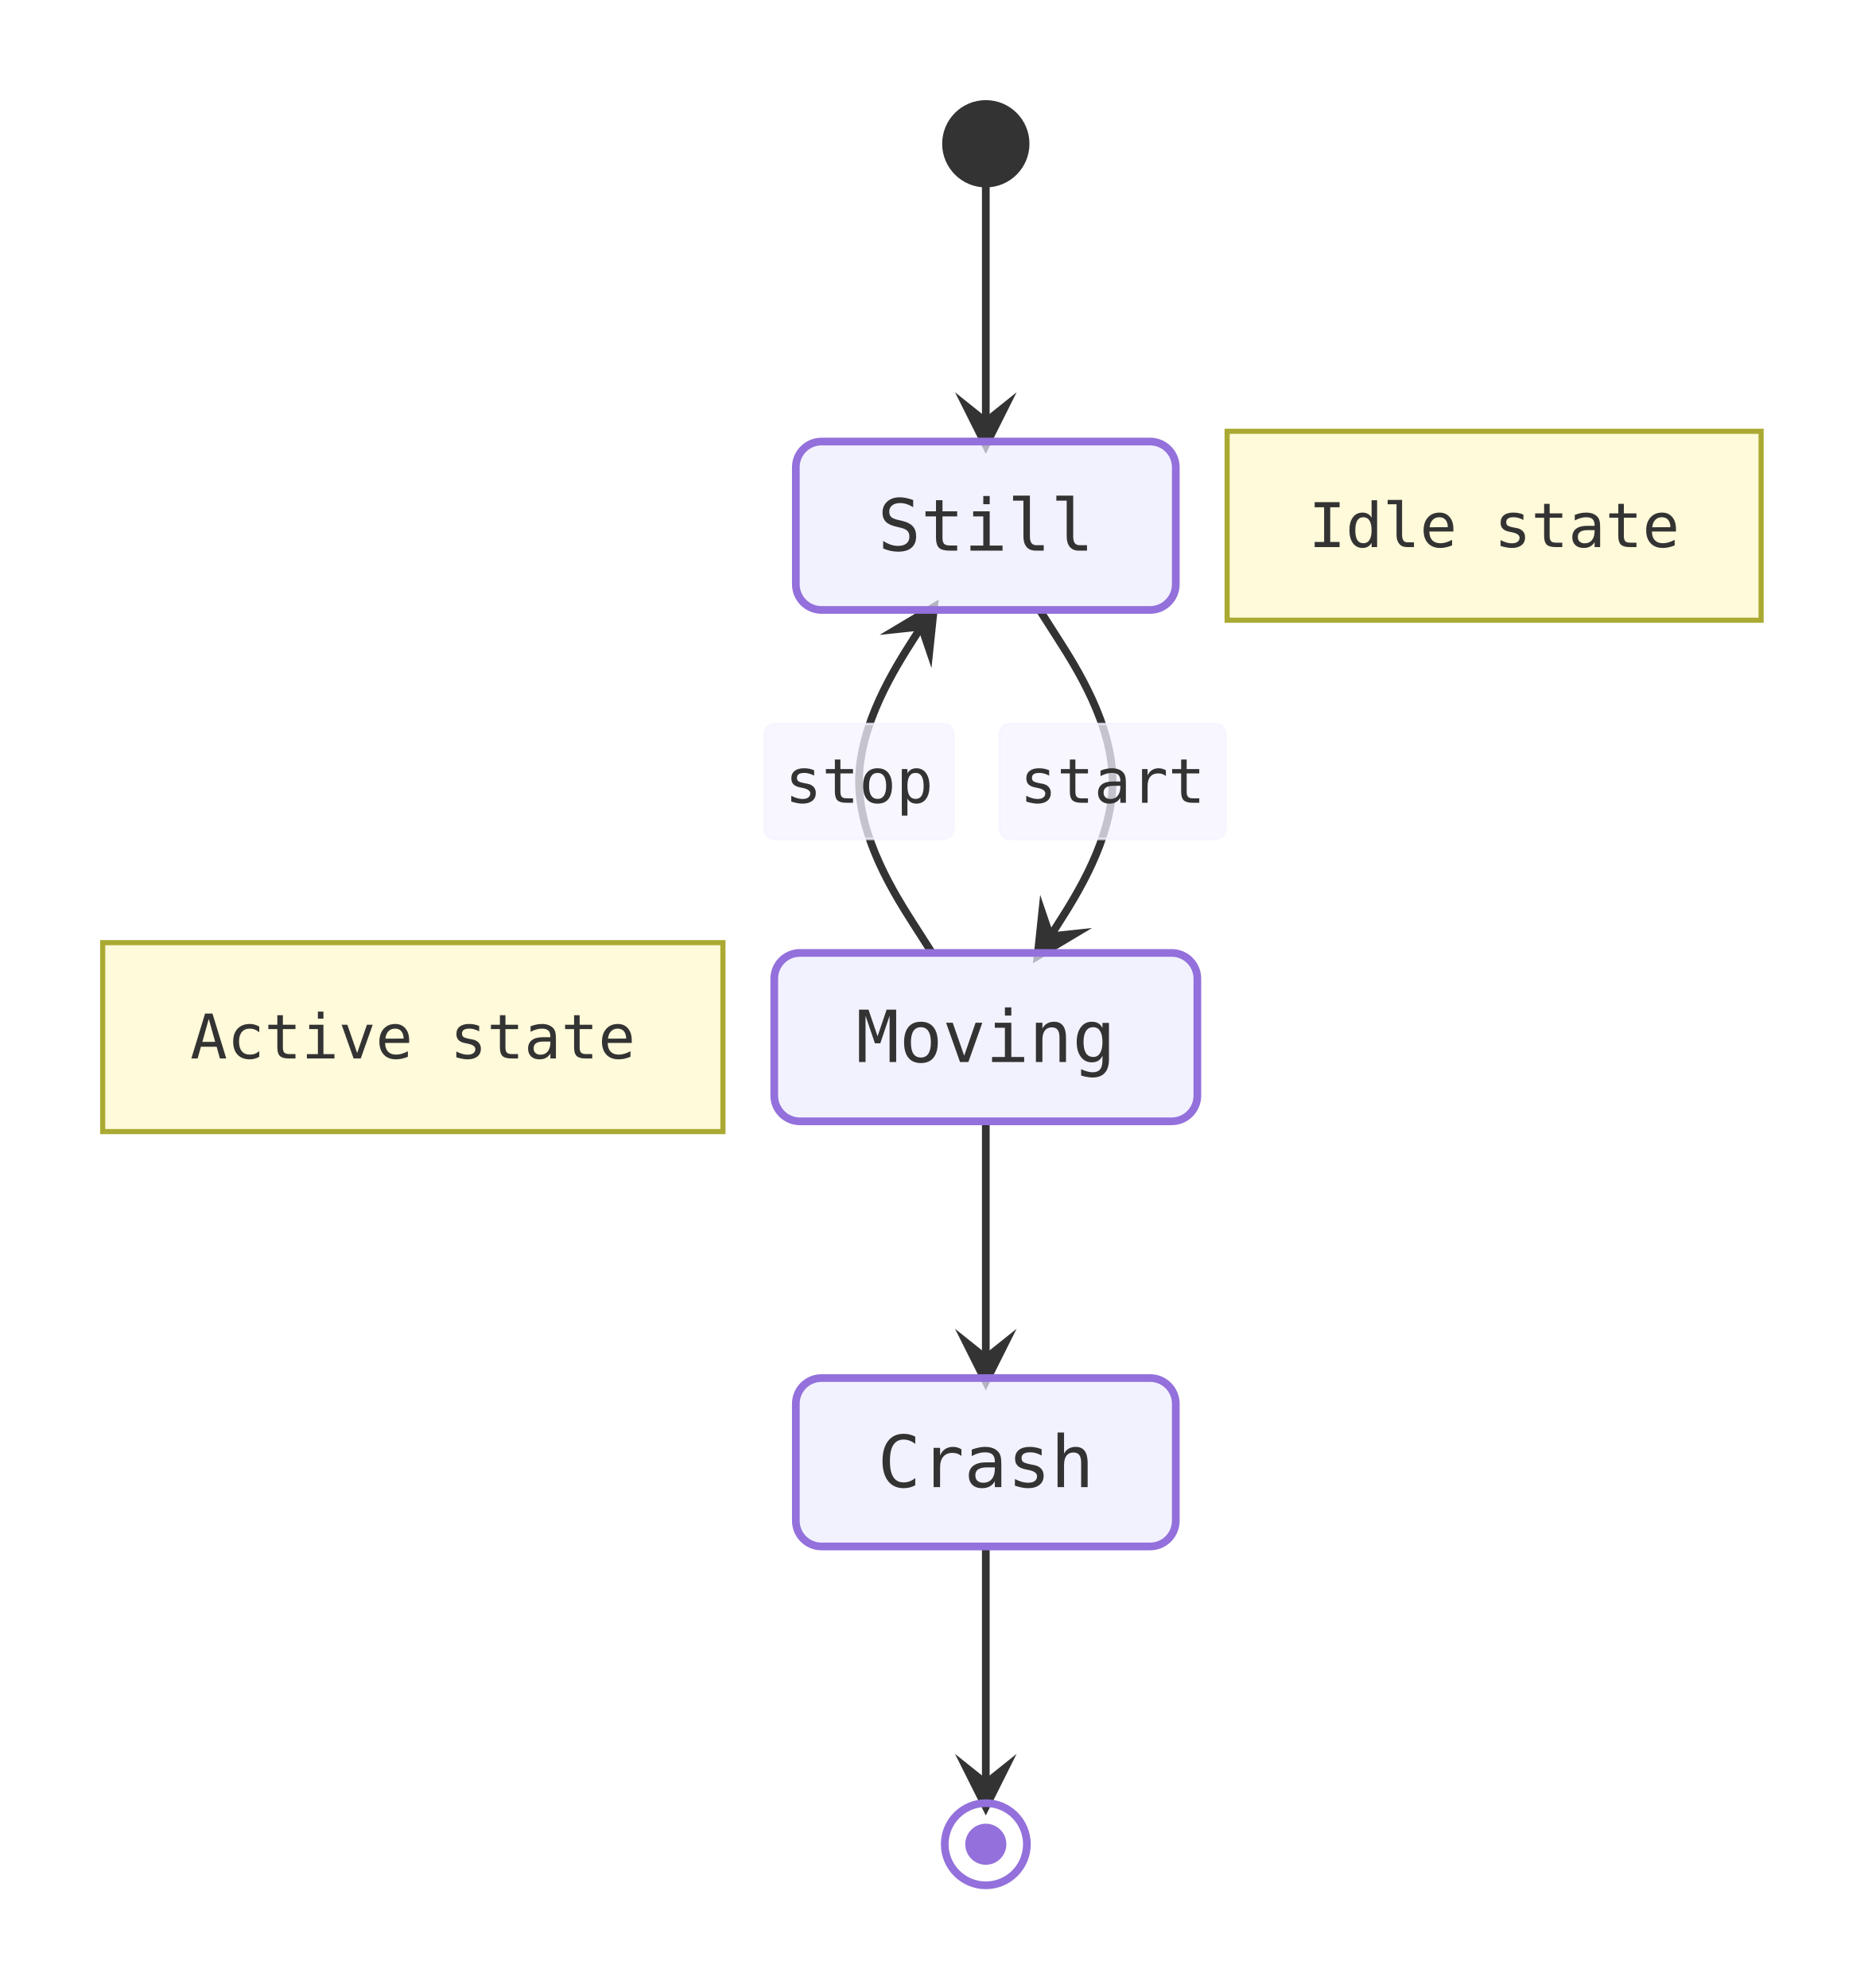
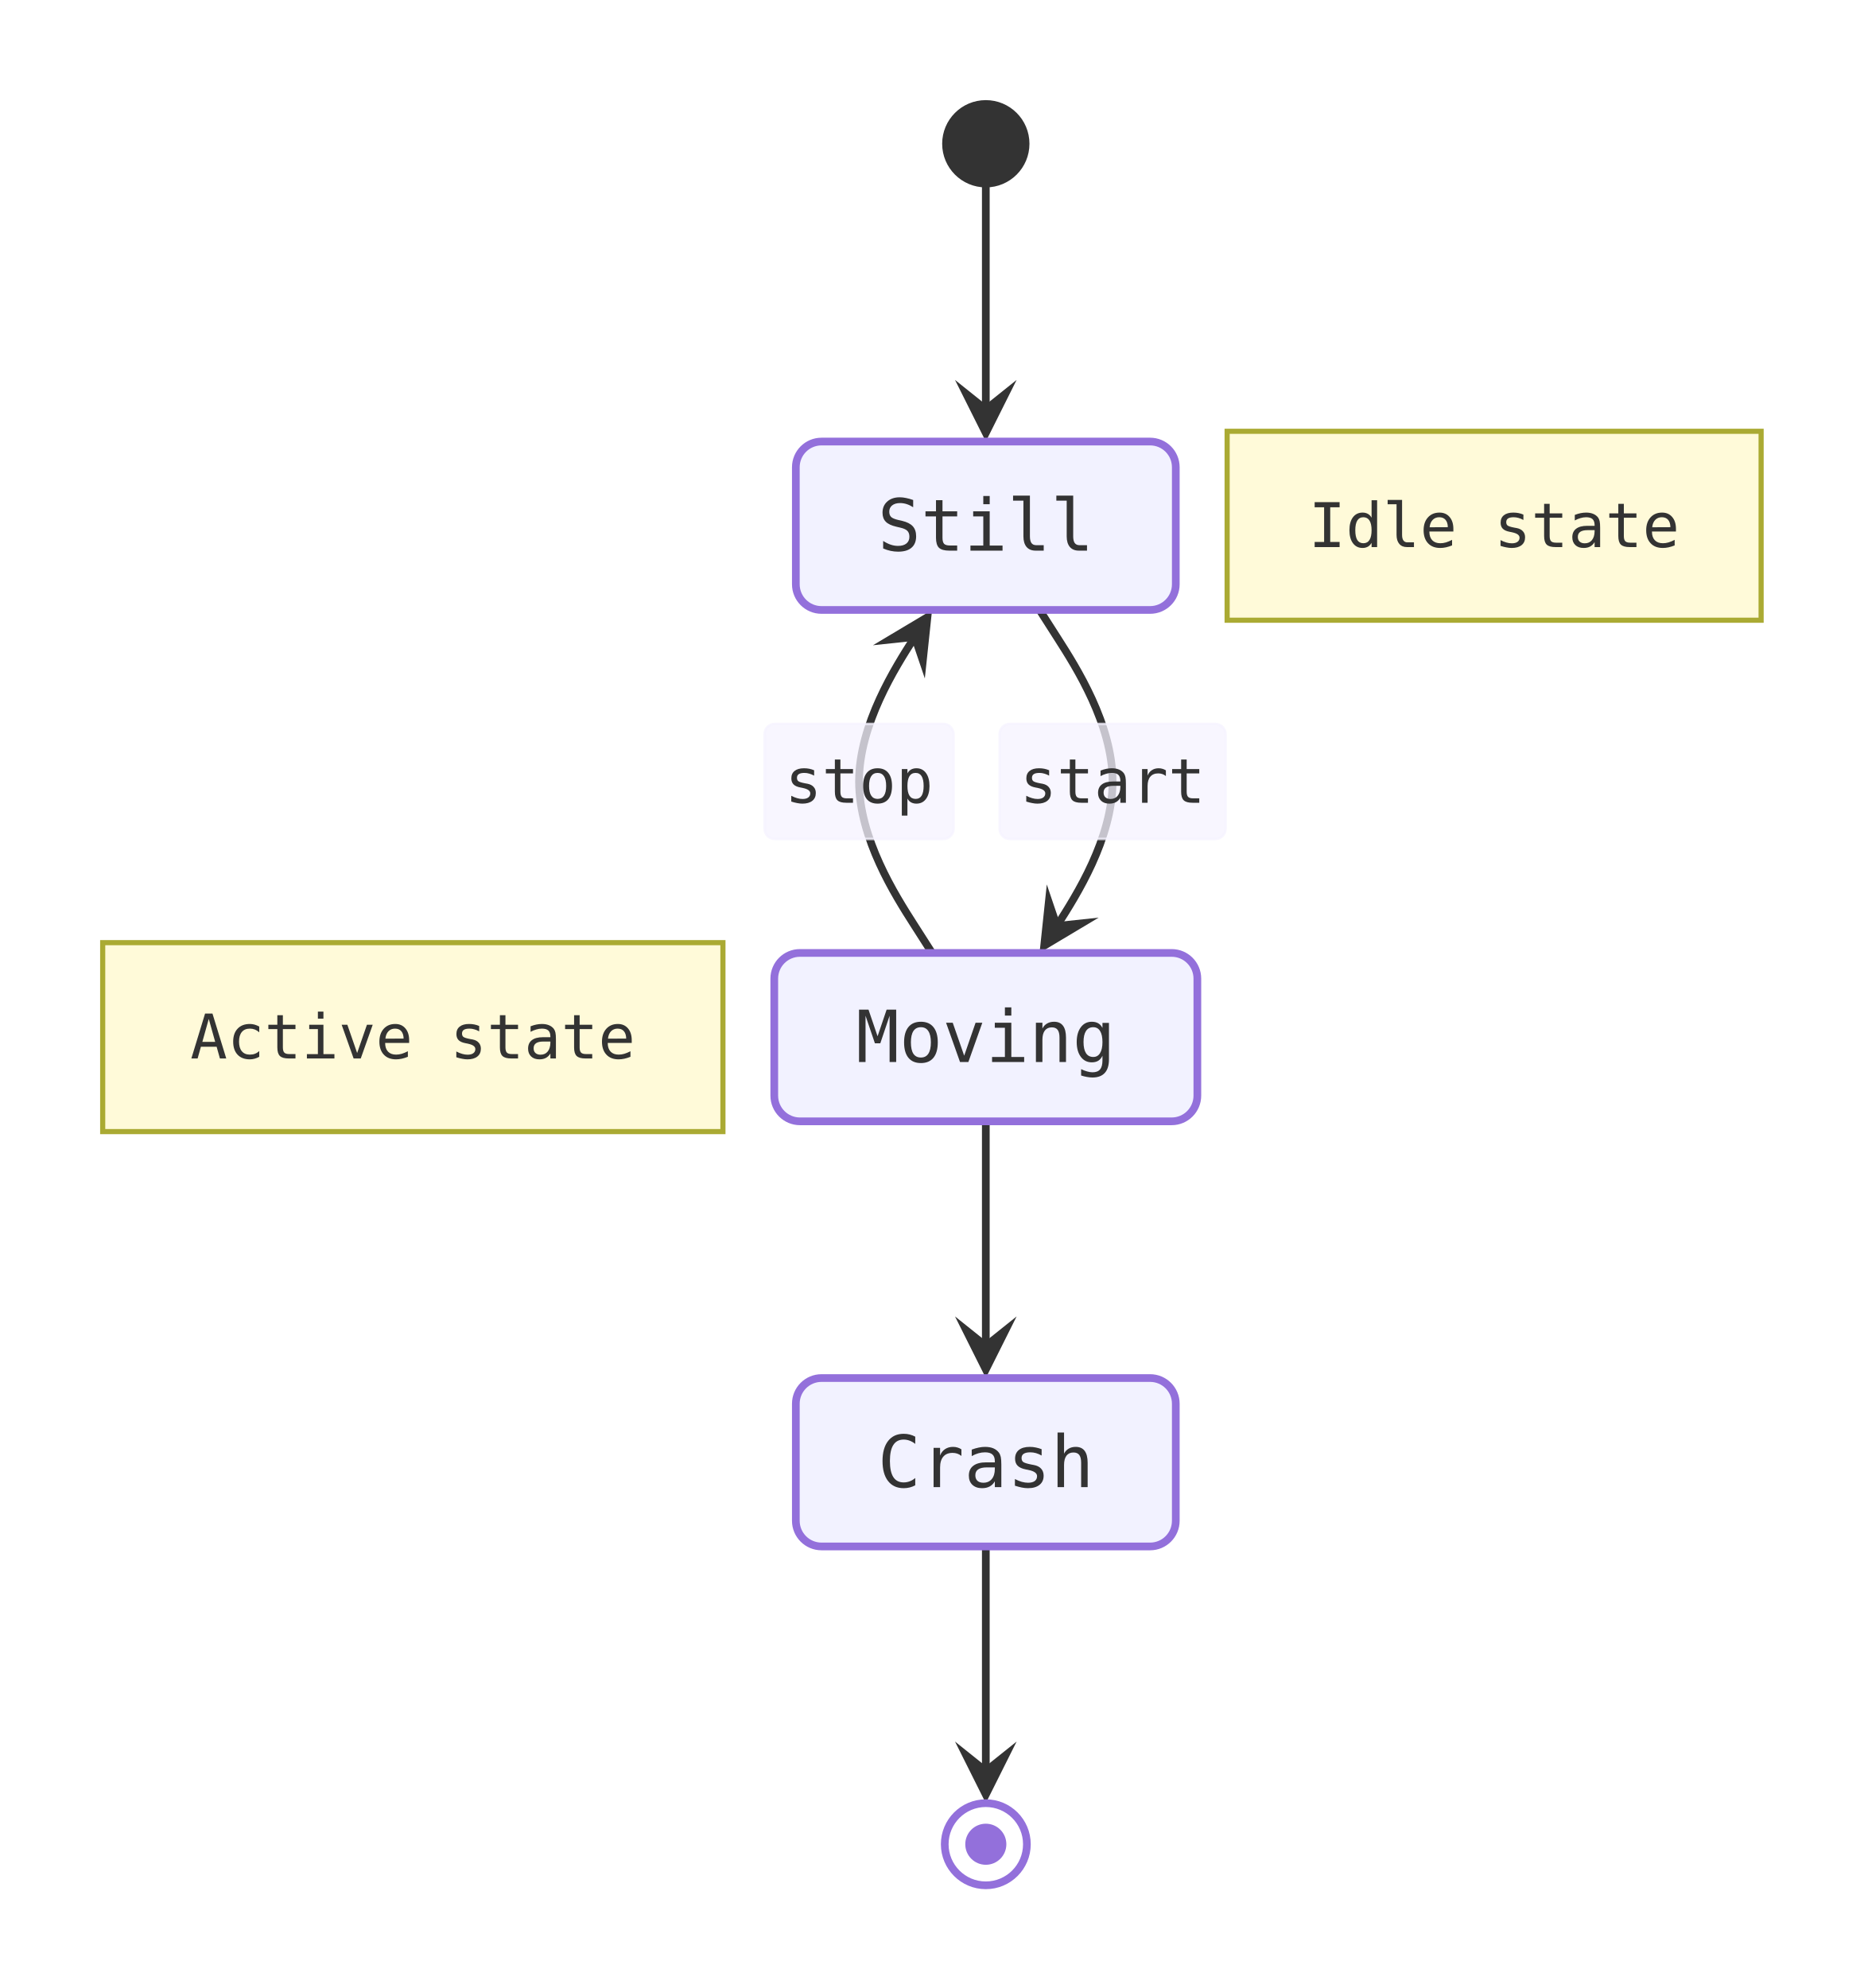
<svg xmlns="http://www.w3.org/2000/svg" viewBox="0 0 363 387.2" width="363" height="387.2">
  <defs>
    <marker id="arrow-point" viewBox="0 0 10 10" refX="8" refY="5" markerWidth="8" markerHeight="8" orient="auto-start-reverse">
      <path d="M10 5 L0 10 L4 5 L0 0 Z" fill="#333333" />
    </marker>
  </defs>
  <g transform="translate(20, 20)">
-     <path d="M172 16 L172 20.17 C172 24.33 172 32.67 172 41 C172 49.33 172 57.67 172 61.83 L172 66" fill="none" stroke="#333333" stroke-width="1.5" marker-end="url(#arrow-point)" />
-     <path d="M182.47 98.8 L186.03 104.37 C189.58 109.93 196.69 121.07 196.69 132.2 C196.69 143.33 189.58 154.47 186.03 160.03 L182.47 165.6" fill="none" stroke="#333333" stroke-width="1.5" marker-end="url(#arrow-point)" />
+     <path d="M172 16 L172 20.17 C172 24.33 172 32.67 172 41 C172 49.33 172 57.67 172 61.83 L172 63.6" fill="none" stroke="#333333" stroke-width="1.5" marker-end="url(#arrow-point)" />
+     <path d="M182.47 98.8 L186.03 104.37 C189.58 109.93 196.69 121.07 196.69 132.2 C196.69 143.33 189.58 154.47 186.03 160.03 L183.76 163.58" fill="none" stroke="#333333" stroke-width="1.5" marker-end="url(#arrow-point)" />
    <rect x="174.69" y="121" width="44" height="22.4" rx="2" ry="2" fill="#f5f3ffbf" stroke="#f5f3ffbf" stroke-width="0.5" />
    <text x="196.69" y="132.2" text-anchor="middle" dominant-baseline="central" font-size="12px" font-family="'Intel One Mono', 'SF Mono', 'Cascadia Code', 'JetBrains Mono', 'Fira Code', 'Consolas', 'Menlo', monospace" fill="#333333">start</text>
-     <path d="M172 198.4 L172 202.57 C172 206.73 172 215.07 172 223.4 C172 231.73 172 240.07 172 244.23 L172 248.4" fill="none" stroke="#333333" stroke-width="1.5" marker-end="url(#arrow-point)" />
-     <path d="M172 281.2 L172 285.37 C172 289.53 172 297.87 172 306.2 C172 314.53 172 322.87 172 327.03 L172 331.2" fill="none" stroke="#333333" stroke-width="1.5" marker-end="url(#arrow-point)" />
-     <path d="M161.53 165.6 L157.97 160.03 C154.42 154.47 147.31 143.33 147.31 132.2 C147.31 121.07 154.42 109.93 157.97 104.37 L161.53 98.8" fill="none" stroke="#333333" stroke-width="1.5" marker-end="url(#arrow-point)" />
+     <path d="M172 198.4 L172 202.57 C172 206.73 172 215.07 172 223.4 C172 231.73 172 240.07 172 244.23 L172 246" fill="none" stroke="#333333" stroke-width="1.5" marker-end="url(#arrow-point)" />
+     <path d="M172 281.2 L172 285.37 C172 289.53 172 297.87 172 306.2 C172 314.53 172 322.87 172 327.03 L172 328.8" fill="none" stroke="#333333" stroke-width="1.5" marker-end="url(#arrow-point)" />
+     <path d="M161.53 165.6 L157.97 160.03 C154.42 154.47 147.31 143.33 147.31 132.2 C147.31 121.07 154.42 109.93 157.97 104.37 L160.24 100.82" fill="none" stroke="#333333" stroke-width="1.5" marker-end="url(#arrow-point)" />
    <rect x="128.91" y="121" width="36.8" height="22.4" rx="2" ry="2" fill="#f5f3ffbf" stroke="#f5f3ffbf" stroke-width="0.5" />
    <text x="147.31" y="132.2" text-anchor="middle" dominant-baseline="central" font-size="12px" font-family="'Intel One Mono', 'SF Mono', 'Cascadia Code', 'JetBrains Mono', 'Fira Code', 'Consolas', 'Menlo', monospace" fill="#333333">stop</text>
    <rect x="135" y="248.4" width="74" height="32.8" rx="5" ry="5" fill="#ececffb2" stroke="#9370db" stroke-width="1.5" />
    <text x="172" y="264.8" text-anchor="middle" dominant-baseline="central" font-size="14px" font-family="'Intel One Mono', 'SF Mono', 'Cascadia Code', 'JetBrains Mono', 'Fira Code', 'Consolas', 'Menlo', monospace" fill="#333333">Crash</text>
    <rect x="130.8" y="165.6" width="82.4" height="32.8" rx="5" ry="5" fill="#ececffb2" stroke="#9370db" stroke-width="1.5" />
    <text x="172" y="182" text-anchor="middle" dominant-baseline="central" font-size="14px" font-family="'Intel One Mono', 'SF Mono', 'Cascadia Code', 'JetBrains Mono', 'Fira Code', 'Consolas', 'Menlo', monospace" fill="#333333">Moving</text>
    <rect x="135" y="66" width="74" height="32.8" rx="5" ry="5" fill="#ececffb2" stroke="#9370db" stroke-width="1.5" />
    <text x="172" y="82.4" text-anchor="middle" dominant-baseline="central" font-size="14px" font-family="'Intel One Mono', 'SF Mono', 'Cascadia Code', 'JetBrains Mono', 'Fira Code', 'Consolas', 'Menlo', monospace" fill="#333333">Still</text>
    <circle cx="172" cy="339.2" r="8" fill="none" stroke="#9370db" stroke-width="1.5" />
    <circle cx="172" cy="339.2" r="4" fill="#9370db" />
    <circle cx="172" cy="8" r="8" fill="#333333" stroke="#333333" />
    <rect x="219" y="64" width="104" height="36.8" fill="#fff8c8b2" stroke="#aaaa33" stroke-width="1" />
    <text x="271" y="82.4" text-anchor="middle" dominant-baseline="central" font-size="12px" font-family="'Intel One Mono', 'SF Mono', 'Cascadia Code', 'JetBrains Mono', 'Fira Code', 'Consolas', 'Menlo', monospace" fill="#333333">Idle state</text>
    <rect x="0" y="163.6" width="120.8" height="36.8" fill="#fff8c8b2" stroke="#aaaa33" stroke-width="1" />
    <text x="60.4" y="182" text-anchor="middle" dominant-baseline="central" font-size="12px" font-family="'Intel One Mono', 'SF Mono', 'Cascadia Code', 'JetBrains Mono', 'Fira Code', 'Consolas', 'Menlo', monospace" fill="#333333">Active state</text>
  </g>
</svg>
